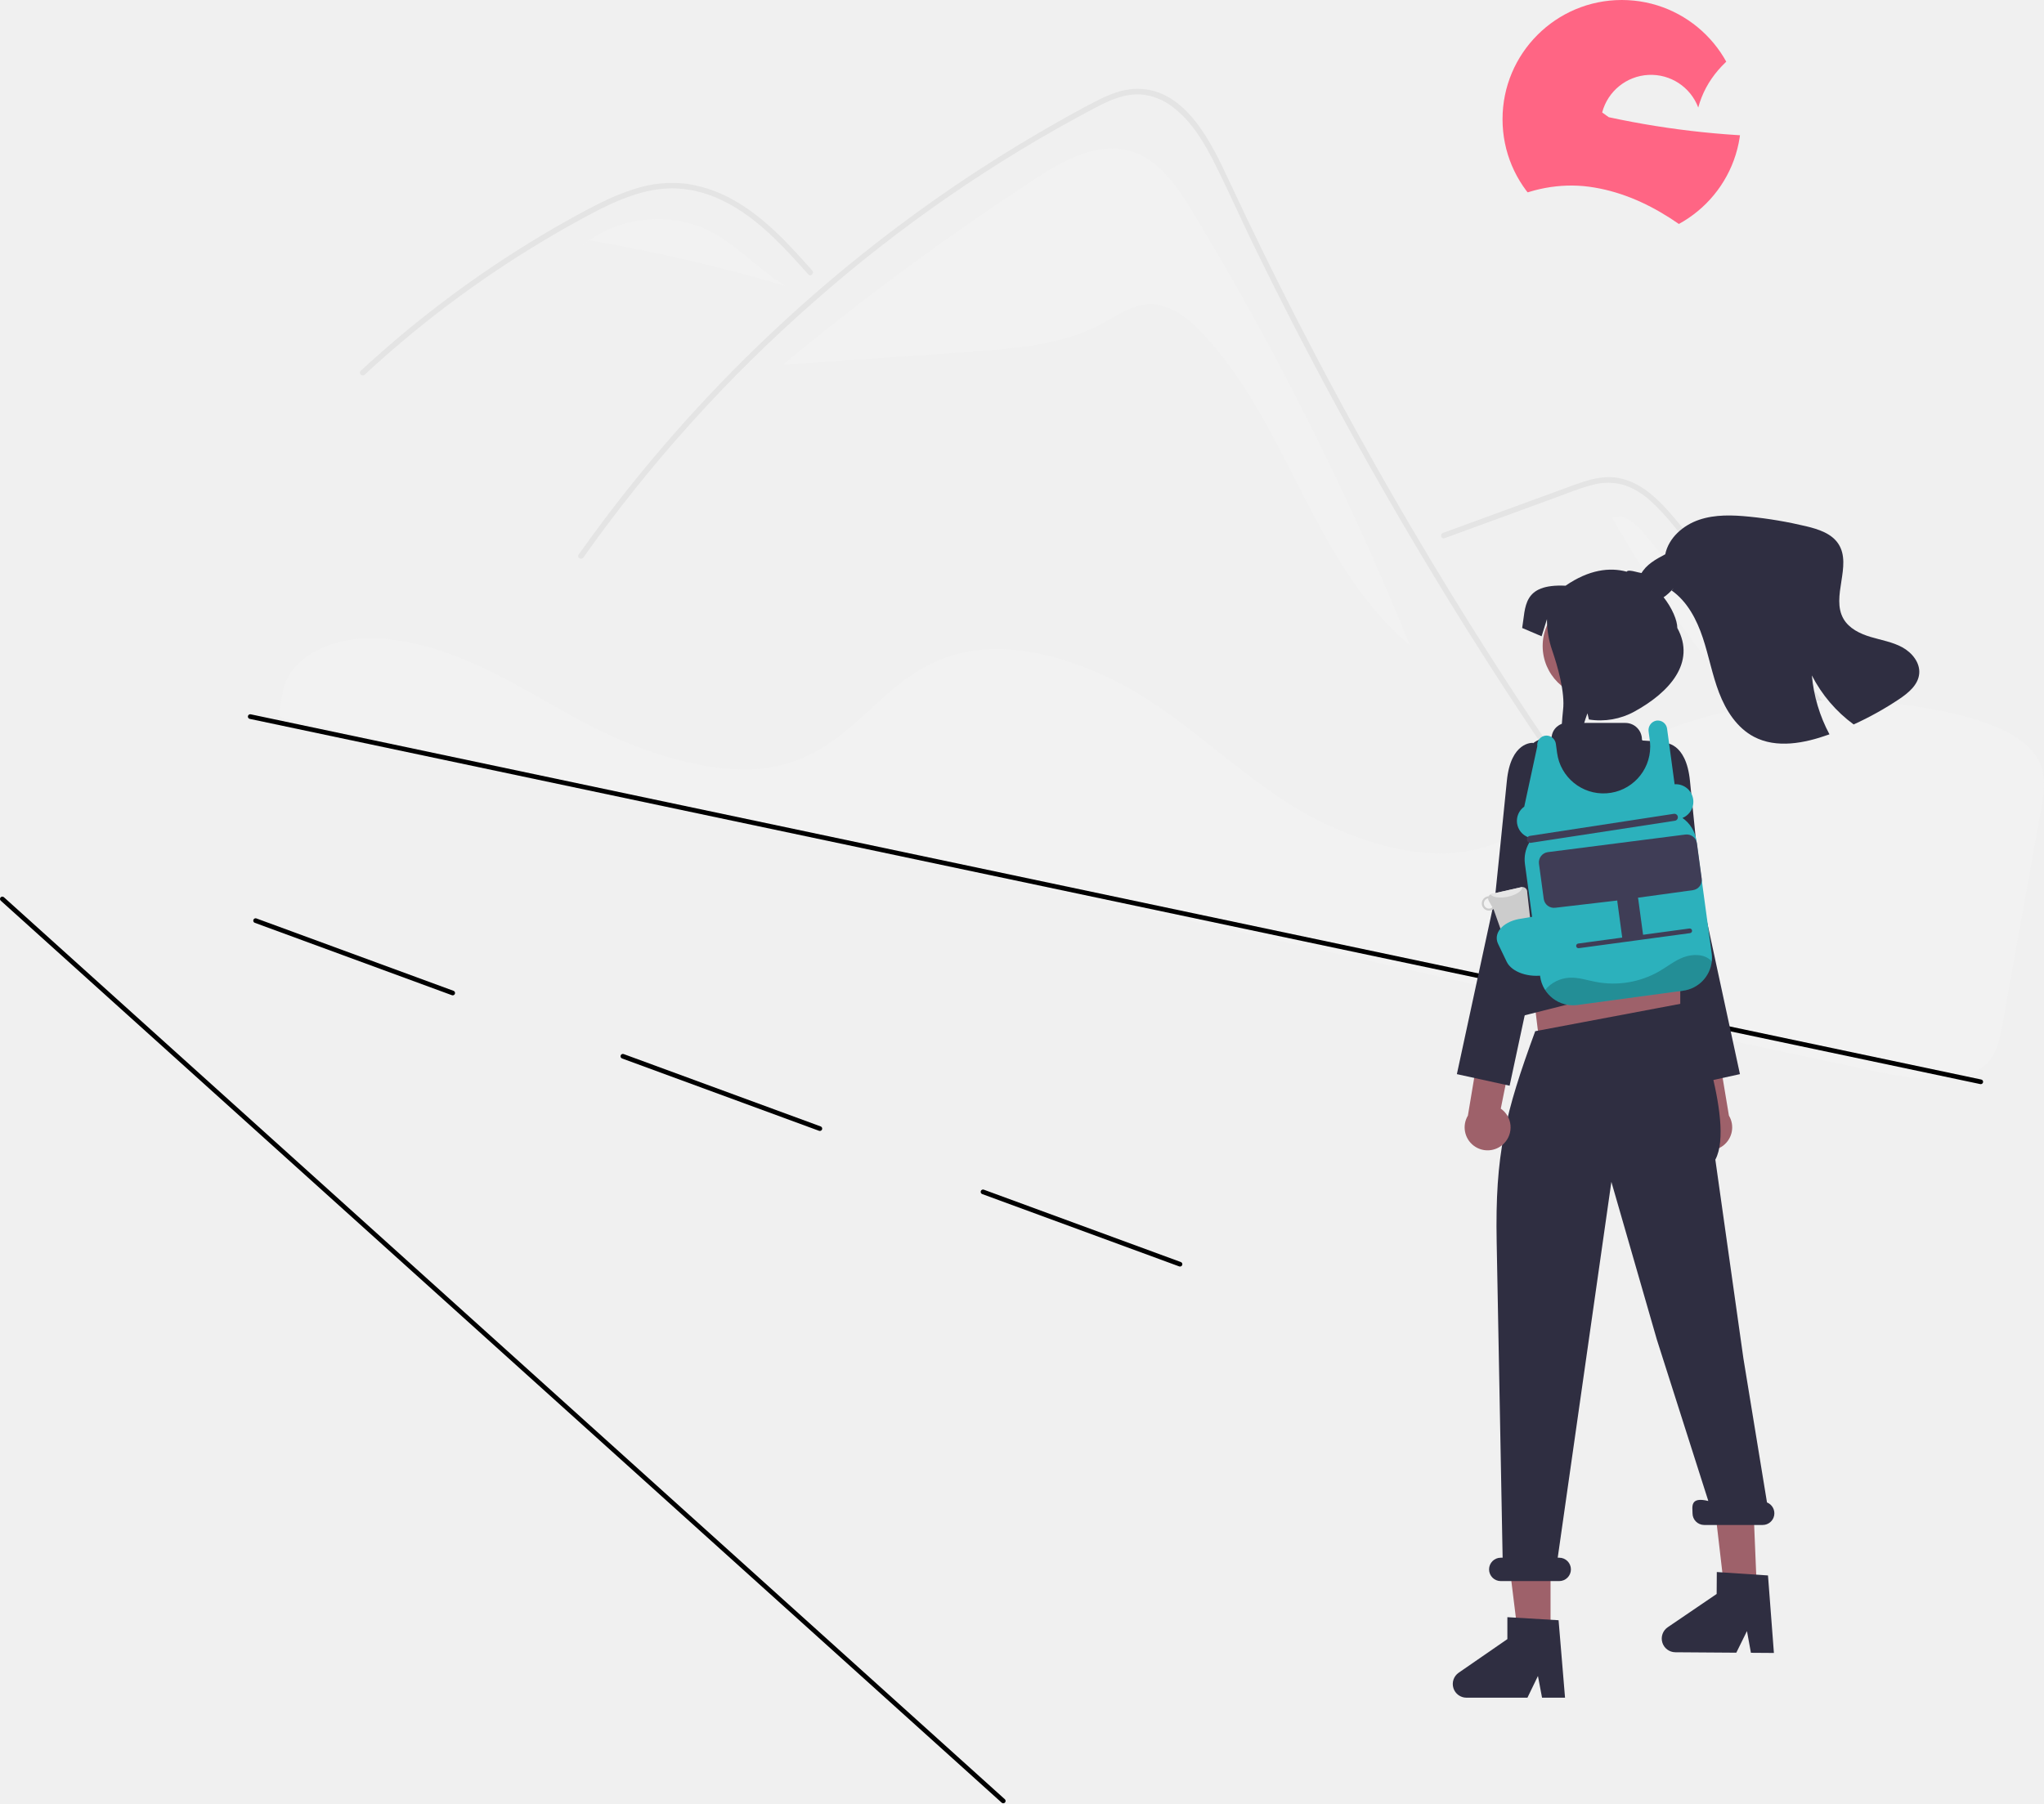
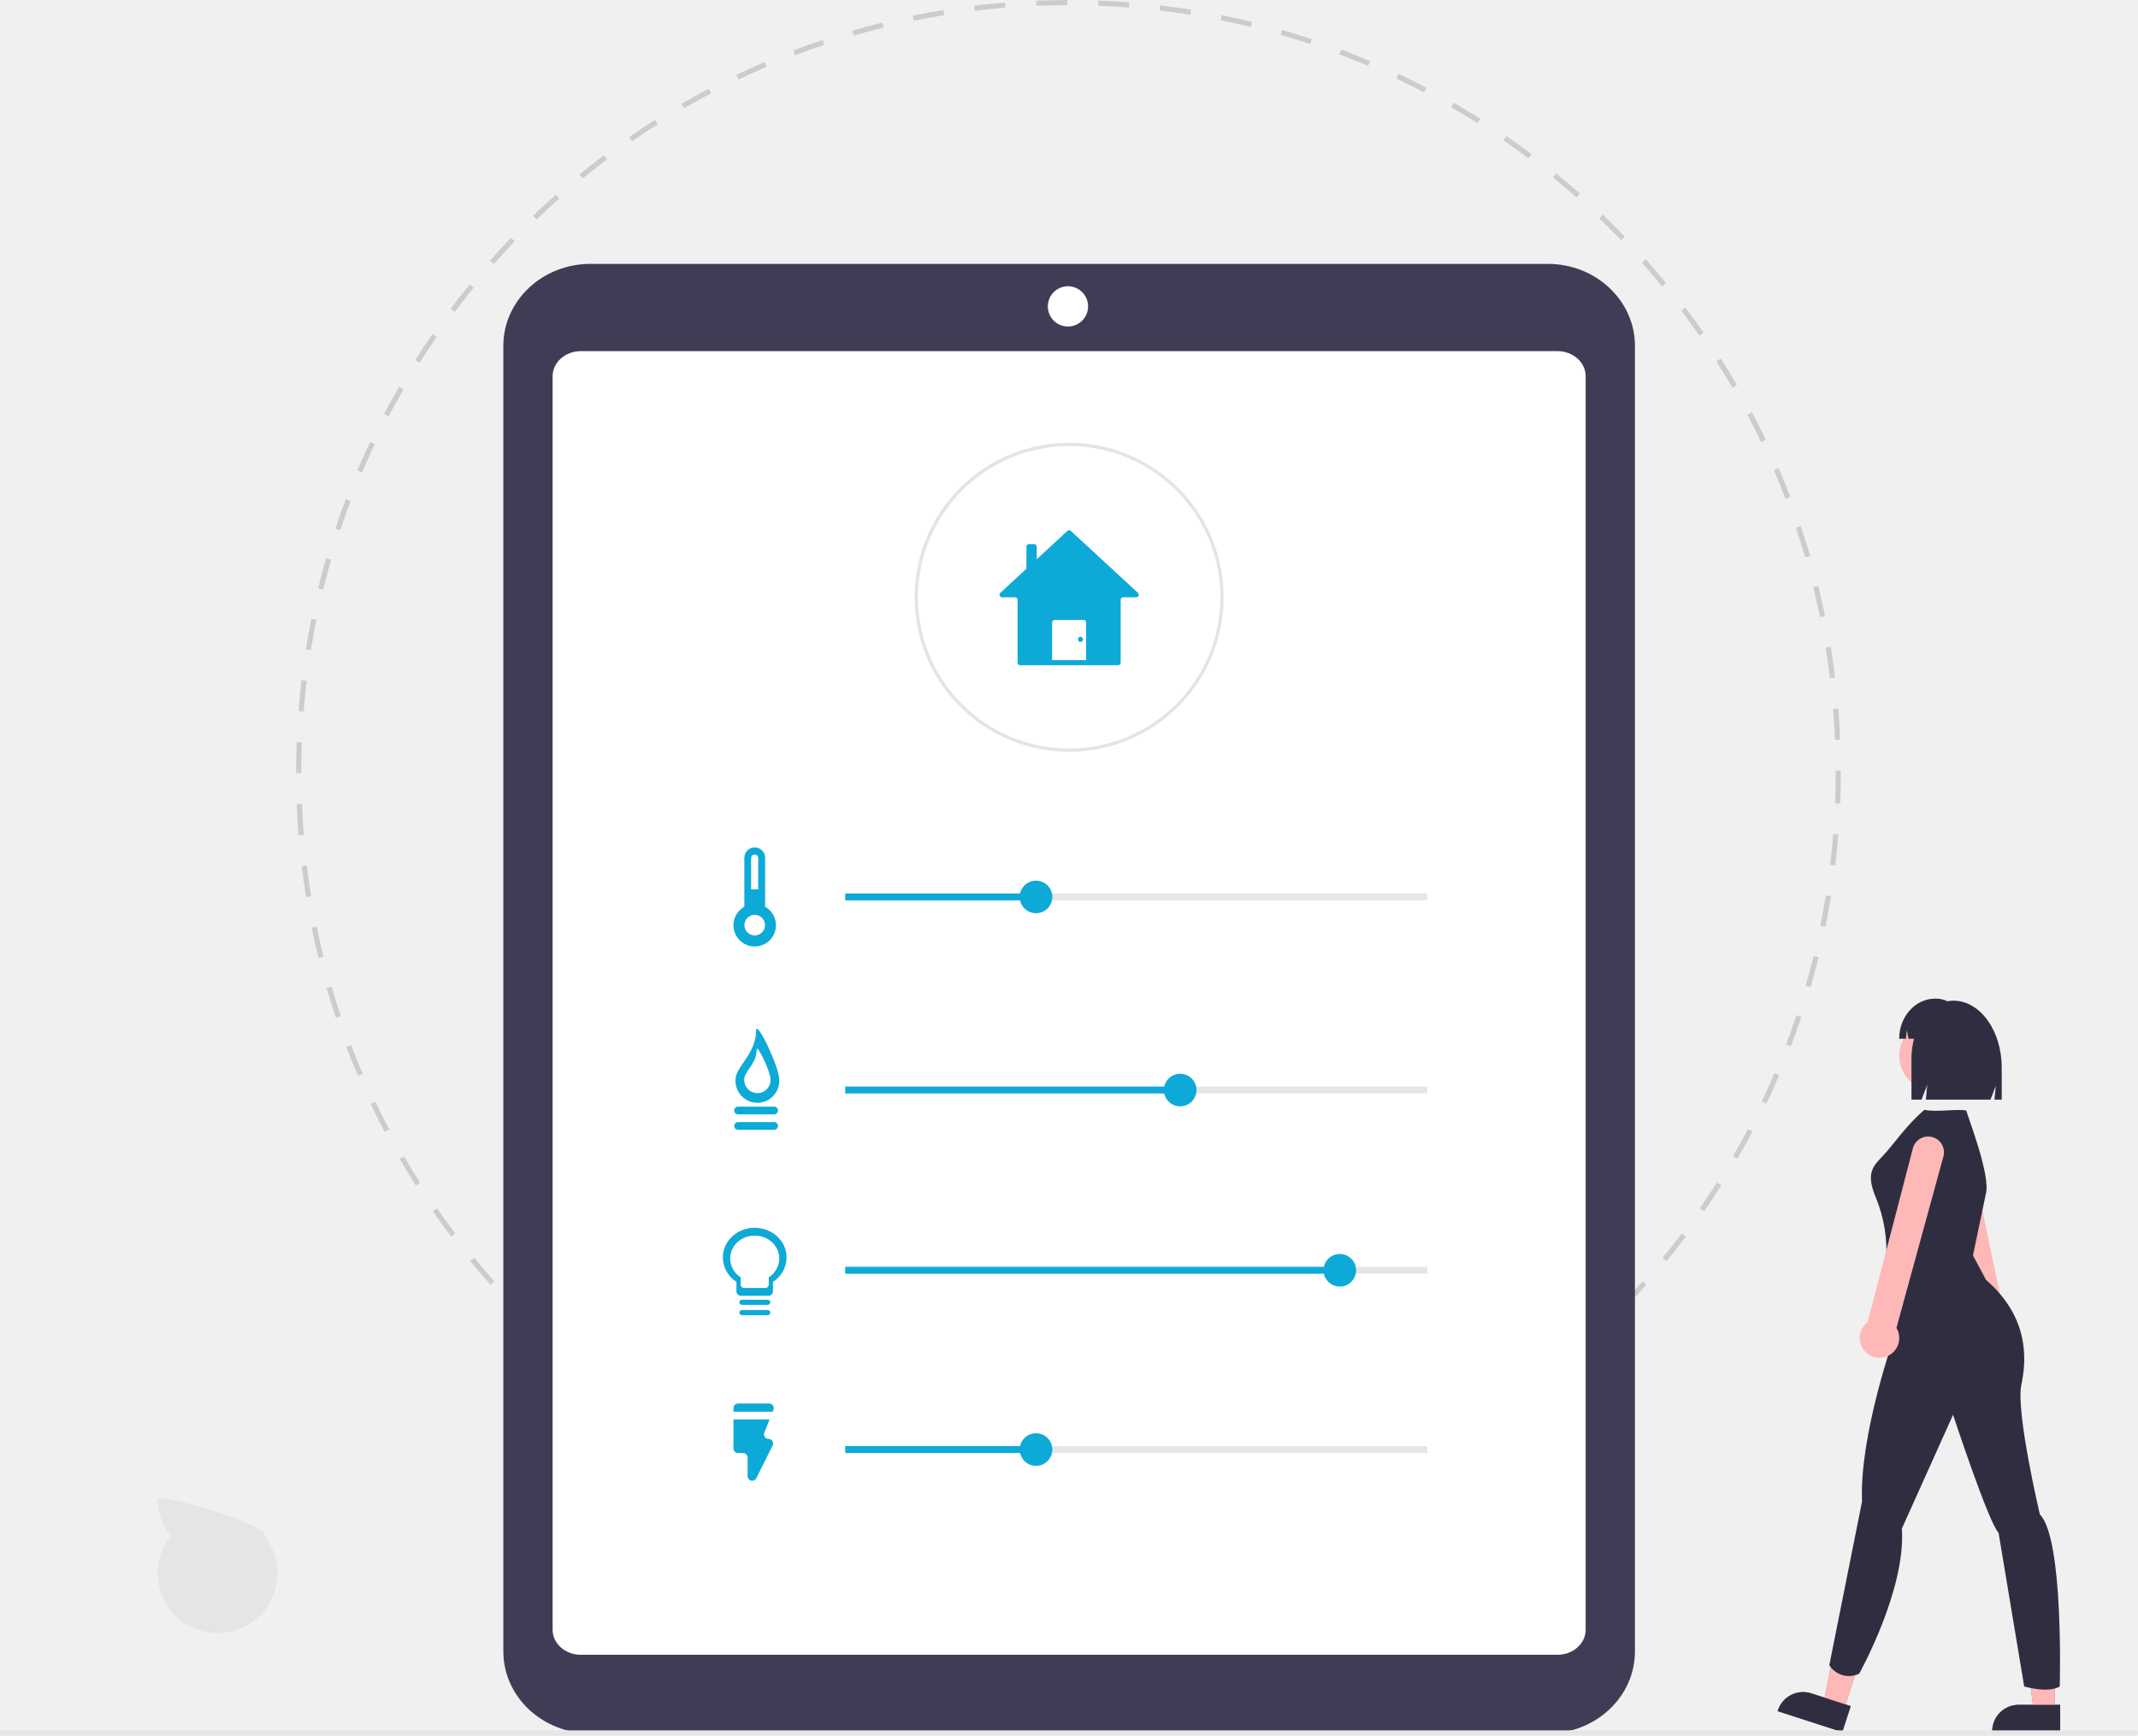
- <svg xmlns="http://www.w3.org/2000/svg" id="currentIllo" data-name="Layer 1" width="874.039" height="771.292" viewBox="0 0 874.039 771.292" class="injected-svg DownloadModal__ImageFile-sc-p17csy-5 iIfSkb grid_media">
-   <path d="M673.062,155.137c-6.611-10.934-14.444-22.608-26.712-26.178-14.207-4.135-28.802,4.079-41.181,12.184a1200.013,1200.013,0,0,0-106.794,78.684l.037.424q39.846-2.748,79.691-5.496c19.192-1.324,39.044-2.83,56.005-11.909,6.436-3.445,12.71-8.047,20.003-8.368,9.061-.398,16.962,5.93,23.17,12.541,36.727,39.109,47.355,98.916,88.558,133.276A1307.621,1307.621,0,0,0,673.062,155.137Z" transform="translate(-162.9803 -64.354)" fill="#f2f2f2" />
-   <path d="M898.816,486.852c-4.061-5.128-5.721-6.33-9.727-11.505Q840.159,412.063,797.108,344.504q-29.241-45.883-55.583-93.529-12.541-22.651-24.394-45.658-9.198-17.839-17.985-35.891c-1.675-3.437-3.303-6.891-4.923-10.352-3.817-8.139-7.563-16.318-11.585-24.346-4.583-9.151-10.162-18.744-18.578-24.891a25.346,25.346,0,0,0-13.204-5.081c-6.851-.443-13.173,2.386-19.115,5.476a615.324,615.324,0,0,0-120.996,83.438A629.917,629.917,0,0,0,412.444,302.789c-.869,1.241-2.924.055-2.047-1.193q5.18-7.325,10.565-14.492A633.399,633.399,0,0,1,582.67,136.269q15.73-10.194,32.051-19.431c5.484-3.106,10.992-6.171,16.594-9.048,5.492-2.821,11.324-5.358,17.598-5.452,21.351-.332,32.407,23.848,40,40.119q3.58,7.681,7.246,15.314,13.856,28.981,28.779,57.432,9.21,17.566,18.823,34.927,29.917,54.062,63.596,105.935c29.743,45.808,59.25,86.275,93.134,129.112C901.424,486.362,899.756,488.053,898.816,486.852Z" transform="translate(-162.9803 -64.354)" fill="#e4e4e4" />
-   <path d="M508.636,181.73c-1.24-1.383-2.473-2.766-3.722-4.149-9.846-10.889-20.411-21.652-33.931-27.894a49.228,49.228,0,0,0-20.624-4.781c-7.38.024-14.595,1.96-21.414,4.67-3.224,1.288-6.377,2.75-9.482,4.307-3.548,1.786-7.033,3.69-10.502,5.61q-9.767,5.405-19.281,11.284-18.93,11.699-36.674,25.184-9.198,6.993-18.017,14.445-8.202,6.922-16.073,14.216c-1.122,1.035-2.797-.64-1.675-1.675,1.383-1.288,2.782-2.568,4.18-3.832q5.927-5.358,12.043-10.51,11.153-9.411,22.884-18.096,18.242-13.513,37.74-25.192,9.743-5.832,19.755-11.174c2.015-1.075,4.054-2.126,6.116-3.121a97.502,97.502,0,0,1,14.54-5.919,51.724,51.724,0,0,1,21.96-2.157,57.173,57.173,0,0,1,20.261,7.009c13.275,7.42,23.572,18.894,33.591,30.091C511.323,181.184,509.655,182.867,508.636,181.73Z" transform="translate(-162.9803 -64.354)" fill="#e4e4e4" />
-   <path d="M780.643,294.569l31.811-11.635L828.249,277.157c5.144-1.881,10.276-4.023,15.593-5.37a24.6,24.6,0,0,1,14.114.18,32.529,32.529,0,0,1,11.008,6.824,89.337,89.337,0,0,1,9.029,9.642c3.439,4.133,6.827,8.308,10.23,12.47q21.068,25.765,41.86,51.755,20.792,25.989,41.306,52.198,20.564,26.274,40.845,52.767,2.484,3.246,4.965,6.494c.914,1.196,2.973.017,2.047-1.196q-20.431-26.76-41.147-53.3-20.767-26.604-41.82-52.982-21.053-26.378-42.391-52.527-5.316-6.515-10.649-13.015c-2.999-3.655-5.965-7.35-9.254-10.753-6.039-6.245-13.583-11.764-22.614-11.914-5.31-.088-10.448,1.597-15.381,3.381-5.318,1.924-10.624,3.884-15.935,5.826l-32.034,11.716-8.008,2.929c-1.421.52-.807,2.812.63,2.286Z" transform="translate(-162.9803 -64.354)" fill="#e4e4e4" />
-   <path d="M466.796,163.388c-16.166-8.308-36.868-6.681-51.723,3.699a737.726,737.726,0,0,1,83.932,19.589C487.555,179.967,478.599,169.455,466.796,163.388Z" transform="translate(-162.9803 -64.354)" fill="#f2f2f2" />
-   <path d="M414.914,167.059l-3.112,2.53c1.053-.885,2.147-1.715,3.271-2.501C415.02,167.078,414.967,167.068,414.914,167.059Z" transform="translate(-162.9803 -64.354)" fill="#f2f2f2" />
-   <path d="M867.766,294.685c-3.131-3.812-6.517-7.803-11.201-9.351l-4.373.172A496.015,496.015,0,0,0,984.306,436.543Q926.036,365.614,867.766,294.685Z" transform="translate(-162.9803 -64.354)" fill="#f2f2f2" />
-   <path d="M667.565,606.081a.992.992,0,0,1-.345-.062l-84.261-30.953a1.0 1,0,0,1,.689-1.877L667.91,604.142a1.0 1,0,0,1-.345,1.938Z" transform="translate(-162.9803 -64.354)" />
-   <path d="M513.565,548.081a.992.992,0,0,1-.345-.062l-84.261-30.953a1.0 1,0,0,1,.689-1.877L513.91,546.142a1.0 1,0,0,1-.345,1.938Z" transform="translate(-162.9803 -64.354)" />
-   <path d="M356.565,490.081a.992.992,0,0,1-.345-.062l-84.261-30.953a1.0 1,0,1,1,.689-1.877L356.91,488.142a1.0 1,0,0,1-.345,1.938Z" transform="translate(-162.9803 -64.354)" />
-   <path d="M340.778,339.738c-3.513-.785-7.07-1.405-10.583-1.837l-.511-.063c-23.321-2.777-43.01,6.958-45.796,22.645l-.495,2.838c-.309,1.795-.643,3.725-1.04,5.86-.192,1.054.867,2.132,2.407,2.476L845.649,497.037c39.607,8.564,79.087,17.024,117.337,25.144a177.652,177.652,0,0,0,21.711,3.511c10.927.926,18.927-.293,24.46-3.725l.001 0c6.877-4.253,8.607-11.157,10.019-19.078,2.846-15.997,5.877-32.793,8.897-49.538,2.661-14.758,5.316-29.477,7.832-43.574,1.478-8.369,2.281-15.869-2.879-22.891-5.596-7.598-17.581-13.494-35.623-17.527-.218-.049-.434-.097-.655-.145-56.592-12.407-117.619-2.55-151.854,24.53-3.942,3.118-7.734,6.553-11.401,9.875a158.915,158.915,0,0,1-17.302,14.232,66.95,66.95,0,0,1-10.666,5.986c-.257.125-.548.255-.851.372-.705.318-1.433.613-2.135.865a62.042,62.042,0,0,1-12.655,3.397l-.431.065c-.326.056-.678.107-1.027.147a68.206,68.206,0,0,1-7.479.589c-10.812.309-22.585-1.669-34.991-5.882a151.752,151.752,0,0,1-32.578-15.751c-10.814-6.914-20.639-14.717-30.141-22.263-4.173-3.316-8.49-6.743-12.828-10.046-.815-.622-1.618-1.23-2.434-1.842-5.313-3.969-10.177-7.354-14.871-10.348a146.281,146.281,0,0,0-37.143-17.035c-13.864-4.03-26.63-5.128-37.931-3.275a60.649,60.649,0,0,0-9.253,2.27c-13.923,4.597-23.917,13.74-33.581,22.583-12.021,10.999-24.453,22.373-44.611,25.204-23.263,3.273-53.836-7.081-74.693-17.866-6.557-3.391-13.045-7.056-19.318-10.601q-3.801-2.148-7.611-4.28c-4.993-2.785-9.099-4.982-12.918-6.915l-1.208-.614c-.673-.337-1.346-.675-2.034-1.007-4.55-2.238-8.825-4.154-13.075-5.86l-1.004-.409c-2.021-.785-3.918-1.486-5.788-2.137l-.747-.259A109.236,109.236,0,0,0,340.778,339.738Z" transform="translate(-162.9803 -64.354)" fill="#f2f2f2" />
-   <path d="M1009.981,528.062a1.009,1.009,0,0,1-.208-.021l-740-156.208a1,1,0,0,1,.413-1.957l740,156.208a1,1,0,0,1-.206,1.979Z" transform="translate(-162.9803 -64.354)" />
-   <circle cx="693.5" cy="51" r="51" fill="#ff6584" />
-   <path d="M948.516,76.224c-24.717-3.341-52.935,10.019-59.341,34.124a21.597,21.597,0,0,0-41.093,2.109l2.83,2.027a372.275,372.275,0,0,0,160.659-.726C994.377,95.688,973.233,79.565,948.516,76.224Z" transform="translate(-162.9803 -64.354)" fill="#f0f0f0" />
-   <path d="M842.516,144.224c-24.717-3.341-52.935,10.019-59.341,34.124a21.597,21.597,0,0,0-41.093,2.109l2.83,2.027a372.275,372.275,0,0,0,160.659-.726C888.377,163.688,867.233,147.565,842.516,144.224Z" transform="translate(-162.9803 -64.354)" fill="#f0f0f0" />
-   <path d="M886.872,553.437a9.76,9.76,0,0,1,1.357-14.904L872.689,461.346l17.161,5.51,12.439,74.659A9.813,9.813,0,0,1,886.872,553.437Z" transform="translate(-162.9803 -64.354)" fill="#9e616a" />
-   <path d="M863.926,390.13l10.648-8.037s9.393-.665,11.056,16.274,5.079,49.95,5.079,49.95l16.293,75.463-22.554,4.95-17.451-81.438-10.469-24.184Z" transform="translate(-162.9803 -64.354)" fill="#2f2e41" />
-   <polygon points="718.5 449 658.5 448 653.5 407 718.5 407 718.5 449" fill="#9e616a" />
-   <polygon points="663.032 699.832 649.181 699.831 642.591 646.404 663.034 646.405 663.032 699.832" fill="#9e616a" />
-   <polygon points="751.276 680.645 737.425 680.548 731.21 627.076 749.225 631.209 751.276 680.645" fill="#9e616a" />
-   <polygon points="707.954 371.691 711.092 379.851 710.465 388.011 649.04 409.286 652.088 373.574 658.993 365.414 707.954 371.691" fill="#ffb6b6" />
-   <circle cx="681.602" cy="276.32" r="21.938" fill="#9e616a" />
-   <path d="M832.208,790.486h-9.829l-1.754-9.279-4.493,9.279H790.064a5.86,5.86,0,0,1-3.33-10.682l20.817-14.377v-9.381l21.896,1.307Z" transform="translate(-162.9803 -64.354)" fill="#2f2e41" />
-   <path d="M921.523,771.351l-9.828-.069-1.689-9.292-4.558,9.248-26.067-.182a5.86,5.86,0,0,1-3.255-10.705l20.917-14.231.066-9.381,21.886,1.46Z" transform="translate(-162.9803 -64.354)" fill="#2f2e41" />
-   <path d="M918.566,706.973l-10.086-61.619-12-85c8.788-16.32-11-67-11-67l-2.793.134L819.467,505.415l.014-.061c-12.931,35.268-17.215,52.691-16.506,90.248l2.547,135.01h-.799a5,5,0,0,0,0,10h25a5,5,0,0,0,0-10h-.645l22.947-160.757L871.48,637.354l22,69c-8-2-6.758,2.634-6.758,5.258a5,5,0,0,0,5,5h25a4.995,4.995,0,0,0,1.844-9.639Z" transform="translate(-162.9803 -64.354)" fill="#2f2e41" />
-   <path d="M890.403,495.979l-2-20a3.987,3.987,0,0,0-3.605-2.995c-.833-9.527-4.339-50.629-4.549-52.421l-.008-.076-1.594-34.058a5.037,5.037,0,0,0-4.703-4.79l-8.421-.55a.446.446,0,0,1-.431-.445,7.081,7.081,0,0,0-7.081-7.081H833.08a6.63,6.63,0,0,0-6.576,5.804.44.44,0,0,1-.448.396l-.003-0a11.845,11.845,0,0,0-11.915,9.824c-3.408,19.831-10.239,64.84-6.862,89.862,1.176,8.711-1.359,1.812-1.803,9.1a5.365,5.365,0,0,0,1.336,3.89c-2.058.598-2.856,2.821-2.328,4.916l-.438-.108a4,4,0,0,0,4.856,2.901L885.502,480.836C887.644,480.296,890.943,498.121,890.403,495.979Z" transform="translate(-162.9803 -64.354)" fill="#2f2e41" />
-   <path d="M806.089,553.437a9.76,9.76,0,0,0-1.357-14.904l15.54-77.187-17.161,5.51-12.439,74.659A9.813,9.813,0,0,0,806.089,553.437Z" transform="translate(-162.9803 -64.354)" fill="#9e616a" />
-   <path d="M829.034,390.13l-10.648-8.037s-9.393-.665-11.056,16.274-5.079,49.95-5.079,49.95l-16.293,75.463,22.554,4.95,17.451-81.438,10.469-24.184Z" transform="translate(-162.9803 -64.354)" fill="#2f2e41" />
-   <path d="M868.076,321.166c4.087,1.217,7.9-2.202,10.745-5.441l-1.011,1.2c6.692,4.713,10.693,12.39,13.289,20.161,2.596,7.763,4.044,15.894,6.975,23.546,2.93,7.643,7.66,15.037,14.9,18.85,9.699,5.107,21.583,2.785,31.9-.9.137-.051.266-.094.403-.146a65.737,65.737,0,0,1-7.523-25.191,59.771,59.771,0,0,0,17.873,20.967,137.213,137.213,0,0,0,19.381-10.779c3.984-2.665,8.183-6.109,8.645-10.882.471-4.738-3.067-9.065-7.24-11.344-4.173-2.279-8.971-3.05-13.529-4.421-4.55-1.362-9.194-3.599-11.584-7.711-5.509-9.459,3.761-22.8-2.151-32.02-2.913-4.533-8.568-6.349-13.812-7.609a182.606,182.606,0,0,0-24.317-4.104c-7.189-.72-14.617-.985-21.455,1.328-6.838,2.313-13.041,7.686-14.506,14.763-3.993,2.099-8.217,4.421-10.359,8.405C862.558,313.815,863.749,319.881,868.076,321.166Z" transform="translate(-162.9803 -64.354)" fill="#2f2e41" />
-   <path d="M874.177,319.572c3.914,4.903,6.044,10.205,6.044,13.38,8.13,14.859-3.496,27.623-18.356,35.753a30.443,30.443,0,0,1-19.45,3.391l-.622-2.654-.842,2.39s-9.675,31.954-12.866,33.828c1.211-5.687,2.598-32.017,3.272-37.567.933-7.554-2.32-18.799-4.667-25.638a40.366,40.366,0,0,1-2.21-13.1v-.195l-2.285,7.34-8.319-3.549c1.548-8.878,0-18.956,18.556-18.082,10.036-6.902,18.873-7.953,26.133-5.996.937-1.448,6.339,1.264,7.9.502" transform="translate(-162.9803 -64.354)" fill="#2f2e41" />
-   <path d="M894.95,475.58a14.211,14.211,0,0,1-12.22,12.5l-45.17,6.12a14.224,14.224,0,0,1-15.99-12.18l-6.51-48.14a14.175,14.175,0,0,1,1.8-9.04l-.31-2.34a7.49,7.49,0,0,1-1.78-13.14l5.58-25.85a4.007,4.007,0,0,1,3.82-4.54,4.113,4.113,0,0,1,4.13,3.63l.51,3.8a20.001,20.001,0,0,0,39.82-2.66,20.672,20.672,0,0,0-.18-2.71l-.5-3.74a4.15,4.15,0,0,1,3.18-4.69,3.999,3.999,0,0,1,4.71,3.4l3.23,23.8a7.492,7.492,0,0,1,3.35,14.41,14.165,14.165,0,0,1,5.97,9.74l6.52,48.15A14,14,0,0,1,894.95,475.58Z" transform="translate(-162.9803 -64.354)" fill="#2cb1bc" />
-   <path d="M815.906,423.559a1.502,1.502,0,0,1,1.285-1.688l61.566-9.437a1.5,1.5,0,1,1,.402,2.973l-61.566,9.437A1.502,1.502,0,0,1,815.906,423.559Z" transform="translate(-162.9803 -64.354)" fill="#3f3d56" />
-   <path d="M823.101,448.829l-2.035-15.036a4.413,4.413,0,0,1,3.782-4.965l58.801-7.522a4.413,4.413,0,0,1,4.965,3.782l2.035,15.036a4.413,4.413,0,0,1-3.782,4.965L863.381,448.32a4.413,4.413,0,0,1,.117.489l2.079,15.36,19.819-2.682a1,1,0,1,1,.268,1.982l-19.819,2.682-8.919,1.207L838.098,469.906a1,1,0,0,1-.268-1.982l18.828-2.548-2.079-15.36a4.414,4.414,0,0,1-.017-.502l-26.496,3.097A4.413,4.413,0,0,1,823.101,448.829Z" transform="translate(-162.9803 -64.354)" fill="#3f3d56" />
-   <path d="M591.98,835.646a.998.998,0,0,1-.669-.257l-428-385.792a1,1,0,0,1,1.339-1.486l428,385.792a1,1,0,0,1-.67,1.743Z" transform="translate(-162.9803 -64.354)" />
-   <path d="M816.03,445.94a2.026,2.026,0,0,0-2.15-2.17,1.864,1.864,0,0,0-.32.04l-12.66,2.86a2.085,2.085,0,0,0-1.34,1.03,2.606,2.606,0,0,0-.55.08,3.076,3.076,0,1,0,1.36,6,3.118,3.118,0,0,0,1.24-.6l4.29,12.08a2.015,2.015,0,0,0,2.21.97l8.23-1.86a2.043,2.043,0,0,0,1.57-1.82Zm-15.85,6.98a2.2,2.2,0,0,1-.98-4.29c.04-.01.08,0,.12-.01a2.071,2.071,0,0,0,.27,1.04L801.16,452.4A2.071,2.071,0,0,1,800.18,452.92Z" transform="translate(-162.9803 -64.354)" fill="#ccc" />
-   <path d="M813.88,443.77c.12,1.6-2.62,3.44-6.29,4.17-3.37.69-6.39.21-7.24-1.05a1.919,1.919,0,0,1,.55-.22l12.66-2.86A1.864,1.864,0,0,1,813.88,443.77Z" transform="translate(-162.9803 -64.354)" fill="#e6e6e6" />
-   <path d="M807.264,475.724l-3.675-7.646c-2.153-4.479,1.789-9.245,8.787-10.624L821,456l3.607,25.202-.747.147C816.862,482.727,809.417,480.203,807.264,475.724Z" transform="translate(-162.9803 -64.354)" fill="#2cb1bc" />
-   <g opacity="0.2">
-     <path d="M894.95,475.58a14.211,14.211,0,0,1-12.22,12.5l-45.17,6.12a14.208,14.208,0,0,1-13.87-6.42,14.512,14.512,0,0,1,10.36-5.24c3.88-.2,7.64,1.09,11.44,1.81a39.589,39.589,0,0,0,26.83-4.45c3.53-2.05,6.71-4.67,10.59-6.13,3.88-1.45,8.89-1.4,11.7,1.43A4.033,4.033,0,0,1,894.95,475.58Z" transform="translate(-162.9803 -64.354)" />
-   </g>
+ <svg xmlns="http://www.w3.org/2000/svg" data-name="Layer 1" width="830.419" height="674.114" viewBox="0 0 830.419 674.114">
+   <path id="af2b64c4-1d88-45b0-a92f-54de07391bf6-803" data-name="Path 945" d="M599.96,712.943v-2c3.977,0,8.013-.083,12-.242l.08,2C608.025,712.86,603.962,712.942,599.96,712.943Zm-12.075-.231c-4-.156-8.055-.4-12.057-.711l.157-1.994c3.976.314,8.006.552,11.978.707Zm36.21-.737-.159-1.994c3.969-.317,7.985-.721,11.938-1.2l.24,1.986c-3.979.481-8.022.886-12.019,1.206Zm-60.287-1.166c-3.988-.478-8.012-1.041-11.962-1.675l.317-1.975c3.923.63,7.921,1.189,11.882,1.663Zm84.265-1.729-.319-1.975c3.922-.634,7.894-1.359,11.8-2.154l.4,1.959c-3.935.8-7.934,1.531-11.882,2.17Zm-108.112-2.1c-3.936-.8-7.9-1.685-11.789-2.636l.476-1.943c3.861.946,7.8,1.827,11.709,2.618Zm131.781-2.717-.479-1.941c3.873-.953,7.772-2,11.59-3.1l.557,1.922c-3.845,1.113-7.771,2.164-11.668,3.123Zm-155.242-3.03c-3.856-1.113-7.738-2.318-11.536-3.582l.632-1.9c3.773,1.256,7.628,2.453,11.459,3.559Zm178.441-3.689-.634-1.9c3.775-1.262,7.577-2.618,11.3-4.033l.711,1.869c-3.749,1.425-7.577,2.791-11.378,4.061Zm-201.39-3.952c-3.752-1.422-7.531-2.941-11.233-4.519l.784-1.84c3.677,1.566,7.432,3.076,11.159,4.487Zm223.94-4.612-.785-1.84c3.656-1.562,7.327-3.217,10.91-4.921l.859,1.807c-3.607,1.715-7.3,3.382-10.984,4.954Zm-246.21-4.879c-3.633-1.725-7.275-3.545-10.825-5.411l.931-1.77c3.526,1.853,7.143,3.661,10.751,5.374Zm267.977-5.475-.932-1.77c3.522-1.854,7.051-3.8,10.486-5.789l1,1.73c-3.459,2-7.011,3.962-10.557,5.828Zm-289.397-5.779c-3.485-2.015-6.966-4.122-10.347-6.264l1.07-1.689c3.357,2.127,6.815,4.221,10.277,6.223Zm310.269-6.3-1.07-1.689c3.353-2.124,6.715-4.35,9.993-6.616l1.137,1.645c-3.3,2.282-6.685,4.523-10.06,6.661Zm-330.7-6.638c-3.307-2.285-6.606-4.664-9.805-7.071l1.2-1.6c3.178,2.391,6.455,4.754,9.74,7.024Zm350.551-7.082-1.2-1.6c3.171-2.385,6.346-4.874,9.437-7.4l1.266,1.549c-3.111,2.542-6.308,5.048-9.5,7.448Zm-369.864-7.446c-3.105-2.537-6.2-5.172-9.2-7.832l1.326-1.5c2.982,2.642,6.058,5.26,9.142,7.779Zm388.558-7.827-1.326-1.5c2.979-2.641,5.946-5.378,8.817-8.135l1.385,1.443c-2.89,2.774-5.876,5.529-8.876,8.188Zm-406.641-8.2c-2.885-2.771-5.759-5.645-8.543-8.539l1.441-1.387c2.766,2.876,5.621,5.73,8.487,8.482Zm424.061-8.531-1.441-1.387c2.757-2.867,5.5-5.833,8.143-8.816l1.5,1.328c-2.664,3-5.422,5.988-8.2,8.875Zm-440.8-8.879c-2.667-3.006-5.3-6.1-7.831-9.192l1.549-1.266c2.512,3.073,5.129,6.146,7.778,9.13Zm456.832-9.194-1.549-1.266c2.527-3.09,5.021-6.268,7.414-9.444l1.6,1.2c-2.408,3.2-4.92,6.4-7.463,9.507Zm-472.116-9.492c-2.41-3.2-4.788-6.491-7.066-9.783l1.645-1.139c2.263,3.271,4.625,6.54,7.019,9.719Zm486.656-9.817-1.645-1.137c2.271-3.285,4.5-6.654,6.634-10.014l1.689,1.07c-2.145,3.386-4.392,6.777-6.679,10.084ZM346.28,573.421c-2.143-3.379-4.248-6.849-6.255-10.313l1.73-1c1.994,3.441,4.085,6.888,6.213,10.244Zm513.338-10.4-1.73-1c2-3.46,3.956-7,5.809-10.521l1.77.932c-1.864,3.544-3.832,7.107-5.848,10.591Zm-525.426-10.47c-1.863-3.538-3.681-7.164-5.4-10.777l1.806-.859c1.709,3.589,3.515,7.19,5.365,10.705Zm536.688-10.942-1.807-.859c1.712-3.6,3.375-7.289,4.941-10.961l1.84.785C874.28,534.266,872.602,537.983,870.88,541.609Zm-547.054-10.815c-1.575-3.684-3.093-7.441-4.511-11.17l1.869-.711c1.409,3.7,2.917,7.436,4.481,11.094Zm556.554-11.453-1.87-.709c1.418-3.741,2.777-7.555,4.038-11.333l1.9.633C883.176,511.737,881.807,515.575,880.38,519.341Zm-565.13-11.093c-1.273-3.8-2.485-7.682-3.6-11.53l1.921-.557c1.109,3.822,2.313,7.676,3.578,11.452Zm572.783-11.852-1.922-.555c1.1-3.816,2.146-7.716,3.1-11.592l1.941.477C890.192,488.629,889.143,492.555,888.033,496.396Zm-579.517-11.345c-.961-3.895-1.854-7.858-2.656-11.783l1.96-.4c.8,3.9,1.683,7.837,2.637,11.705Zm585.277-12.11-1.961-.4c.791-3.9,1.514-7.867,2.148-11.8l1.975.318c-.639,3.963-1.366,7.961-2.162,11.884Zm-590.113-11.555c-.641-3.948-1.211-7.972-1.695-11.959l1.985-.24c.48,3.961,1.047,7.957,1.684,11.879Zm593.953-12.293-1.986-.238c.476-3.959.877-7.976,1.191-11.938l1.994.158c-.317,3.989-.721,8.033-1.2,12.018Zm-596.853-11.682c-.323-3.995-.569-8.051-.731-12.058l2-.081c.162,3.979.406,8.009.727,11.978Zm598.778-12.391-2-.079c.156-3.985.236-8.021.236-12v-.663h2v.658c-.001,4.009-.081,8.071-.239,12.084Zm-597.766-11.744h-2v-.336c0-3.9.076-7.853.226-11.739l2,.077c-.148,3.861-.224,7.786-.224,11.666Zm595.736-12.988c-.165-3.971-.413-8-.739-11.977l1.994-.163c.327,4,.577,8.059.743,12.057Zm-594.811-10.988-1.994-.156c.314-4,.714-8.049,1.187-12.021l1.986.236C303.426,381.305,303.03,385.322,302.717,389.3Zm592.855-12.925c-.482-3.944-1.053-7.94-1.7-11.877l1.975-.323c.647,3.963,1.223,7.986,1.707,11.958Zm-590.02-10.9-1.975-.316c.634-3.96,1.357-7.959,2.15-11.886l1.96.4c-.788,3.9-1.506,7.873-2.136,11.807Zm586.147-12.779c-.8-3.908-1.694-7.845-2.65-11.7l1.941-.481c.963,3.883,1.86,7.847,2.668,11.781Zm-581.4-10.739-1.943-.475c.951-3.893,2-7.82,3.105-11.675l1.922.553c-1.103,3.832-2.139,7.733-3.084,11.599Zm575.628-12.548c-1.113-3.82-2.32-7.672-3.59-11.449l1.9-.637c1.277,3.8,2.493,7.68,3.613,11.526Zm-568.992-10.506-1.9-.631c1.266-3.808,2.629-7.648,4.052-11.414l1.871.707C319.546,311.305,318.192,315.12,316.935,318.903Zm561.345-12.237c-1.421-3.72-2.933-7.451-4.493-11.09l1.838-.788c1.571,3.663,3.094,7.419,4.524,11.164Zm-552.838-10.263-1.841-.783c1.572-3.695,3.242-7.41,4.963-11.04l1.807.856C328.662,289.043,327.003,292.733,325.442,296.403Zm543.409-11.728c-1.712-3.585-3.521-7.185-5.376-10.7l1.768-.934c1.869,3.538,3.69,7.162,5.413,10.771Zm-533.111-9.995-1.771-.929c1.864-3.553,3.828-7.119,5.836-10.6l1.732,1c-1.994,3.459-3.945,7.001-5.796,10.53Zm521.928-11.181c-2-3.443-4.094-6.887-6.225-10.238l1.688-1.073c2.146,3.374,4.253,6.841,6.267,10.307Zm-509.915-9.626-1.69-1.069c2.146-3.392,4.389-6.786,6.668-10.087l1.646,1.136c-2.263,3.28-4.491,6.651-6.623,10.021Zm497.057-10.594c-2.269-3.269-4.634-6.537-7.029-9.71l1.6-1.205c2.412,3.2,4.793,6.484,7.076,9.776Zm-483.414-9.17-1.6-1.2c2.41-3.208,4.917-6.409,7.452-9.516l1.55,1.265c-2.518,3.085-5.009,6.266-7.4,9.452Zm468.969-9.964c-2.522-3.078-5.144-6.146-7.788-9.121l1.494-1.329c2.663,2.995,5.3,6.084,7.841,9.183Zm-453.785-8.635-1.5-1.325c2.655-3,5.41-5.989,8.187-8.885l1.443,1.385c-2.759,2.876-5.5,5.846-8.133,8.825Zm437.855-9.292c-2.768-2.872-5.626-5.722-8.5-8.473l1.384-1.444c2.89,2.77,5.768,5.639,8.553,8.53Zm-421.244-8.025-1.387-1.441c2.886-2.777,5.87-5.535,8.868-8.2l1.328,1.5c-2.983,2.643-5.947,5.383-8.814,8.142Zm403.917-8.577c-2.988-2.642-6.067-5.256-9.15-7.77l1.264-1.55c3.1,2.53,6.2,5.162,9.211,7.822Zm-385.987-7.35-1.268-1.547c3.1-2.542,6.3-5.051,9.491-7.459l1.2,1.6C417.375,177.249,414.203,179.742,411.121,182.266Zm367.374-7.817c-3.19-2.395-6.471-4.754-9.747-7.014l1.135-1.646c3.3,2.275,6.6,4.65,9.813,7.061Zm-348.231-6.618-1.14-1.644c3.3-2.285,6.679-4.529,10.053-6.672l1.072,1.688c-3.351,2.128-6.711,4.357-9.986,6.627Zm328.46-7.015c-3.372-2.13-6.832-4.219-10.285-6.21l1-1.732c3.475,2,6.958,4.107,10.354,6.251Zm-308.233-5.83-1-1.73c3.458-2.005,7.008-3.97,10.55-5.839l.934,1.769C457.452,151.042,453.926,152.993,450.491,154.986Zm287.419-6.171c-3.532-1.851-7.151-3.655-10.758-5.362l.855-1.808c3.631,1.719,7.275,3.535,10.83,5.4Zm-266.238-5-.861-1.806c3.606-1.719,7.3-3.39,10.979-4.966l.787,1.838c-3.654,1.565-7.324,3.225-10.906,4.934Zm244.508-5.286c-3.676-1.561-7.432-3.066-11.164-4.476l.707-1.871c3.757,1.418,7.539,2.935,11.238,4.506Zm-222.509-4.135-.712-1.869c3.742-1.427,7.568-2.8,11.372-4.073l.636,1.9C501.188,131.615,497.388,132.977,493.671,134.394Zm200.009-4.36c-3.779-1.253-7.636-2.446-11.463-3.545l.553-1.922c3.853,1.106,7.734,2.307,11.539,3.569Zm-177.262-3.268-.559-1.92c3.846-1.119,7.771-2.175,11.665-3.138l.48,1.941C524.137,124.604,520.238,125.653,516.418,126.766Zm154.2-3.352c-3.861-.942-7.8-1.818-11.712-2.605l.395-1.961c3.937.792,7.9,1.675,11.792,2.623Zm-130.91-2.408-.4-1.959c3.921-.8,7.918-1.537,11.88-2.183l.322,1.974c-3.938.639-7.908,1.369-11.803,2.166Zm107.39-2.326c-3.933-.627-7.932-1.183-11.885-1.65l.235-1.986c3.979.471,8,1.03,11.964,1.662Zm-83.711-1.533-.242-1.985c3.979-.484,8.021-.9,12.017-1.219l.162,1.993c-3.97.32-7.986.73-11.937,1.209Zm59.886-1.29c-3.965-.309-8-.542-11.979-.693l.076-2c4.01.152,8.066.387,12.058.7Zm-35.972-.655-.082-2c4-.165,8.062-.252,12.076-.259v2c-3.985.007-8.022.094-11.995.257Z" transform="translate(-184.7907 -112.943)" fill="#ccc" />
+   <path d="M786.06,786.229H414.05c-18.594-.021-33.737-14.271-33.757-31.769V247.213c.021-17.499,15.164-31.75,33.756-31.769H786.059c18.594.02,33.737,14.271,33.757,31.769V754.46C819.795,771.959,804.652,786.21,786.06,786.229Z" transform="translate(-184.7907 -112.943)" fill="#3f3d56" />
+   <path d="M789.756,755.696H410.355c-6.014-.006-10.912-4.354-10.919-9.692V259.029c.007-5.339,4.905-9.687,10.918-9.693H789.755c6.013.006,10.911,4.354,10.919,9.692V746.003C800.666,751.342,795.768,755.69,789.756,755.696Z" transform="translate(-184.7907 -112.943)" fill="#fff" />
+   <path id="a2e92954-9457-422e-9ad9-6983f1497d30-804" data-name="Path 45" d="M600.051,404.936a59.973,59.973,0,0,1-60-59.946v-.054c0-.126,0-.258.007-.384a60,60,0,1,1,60,60.383h-.007Zm0-118.738a58.861,58.861,0,0,0-58.726,58.393c-.007.134-.007.244-.007.344a58.741,58.741,0,1,0,58.745-58.737h-.012Z" transform="translate(-184.7907 -112.943)" fill="#e4e4e4" />
+   <path d="M481.964,465.132v-19a4.035,4.035,0,1,0-8.07,0v19a8.25,8.25,0,1,0,8.07,0Z" transform="translate(-184.7907 -112.943)" fill="#0daad8" />
+   <path d="M476.534,446.132a1.38,1.38,0,0,1,2.75,0v12.26h-2.75Z" transform="translate(-184.7907 -112.943)" fill="#fff" />
+   <rect id="b3fb4dd5-f808-4e17-8bda-c83ab4154b38" data-name="Rectangle 212" x="328.29" y="347.054" width="226.077" height="2.67" fill="#e6e6e6" opacity="0.999" style="isolation:isolate" />
+   <circle id="a8297b77-abf6-4c40-82ff-587ecc4408bb" data-name="Ellipse 309" cx="402.4" cy="348.394" r="6.33" fill="#0daad8" />
+   <rect id="bab01c70-216f-4a38-9df4-dd1bd7c7e26a" data-name="Rectangle 213" x="328.29" y="347.054" width="74.11" height="2.67" fill="#0daad8" />
+   <rect id="e79b1bf0-5be3-436b-bf8d-05f197630a0c" data-name="Rectangle 214" x="328.29" y="422.058" width="226.077" height="2.67" fill="#e6e6e6" />
+   <circle id="b712d611-a245-46ba-a930-54b84f7b4163" data-name="Ellipse 310" cx="458.4" cy="423.4" r="6.33" fill="#0daad8" />
+   <rect id="b0ead41e-44a3-4ee0-8520-af8fabea1192" data-name="Rectangle 215" x="328.29" y="422.058" width="130.72" height="2.67" fill="#0daad8" />
+   <rect id="b6f69233-a0f8-4d31-9338-7486181d31fc" data-name="Rectangle 216" x="328.29" y="492.074" width="226.077" height="2.67" fill="#e6e6e6" />
+   <circle id="bad96c00-62fc-4855-8211-fc7f6ab481a1" data-name="Ellipse 311" cx="520.4" cy="493.404" r="6.33" fill="#0daad8" />
+   <rect id="af19c379-2974-46fc-899f-5cc4a77f219a" data-name="Rectangle 217" x="328.29" y="492.074" width="192.72" height="2.67" fill="#0daad8" />
+   <rect id="a7883c47-f1a1-461a-9e9c-5c6b67118f50" data-name="Rectangle 218" x="328.29" y="561.703" width="226.077" height="2.67" fill="#e6e6e6" />
+   <circle id="b15fd4c9-9da1-4107-8e2e-e457c3dc6651" data-name="Ellipse 312" cx="402.4" cy="563.033" r="6.33" fill="#0daad8" />
+   <rect id="ad5563c6-4e4d-449d-9957-f2853a47960a" data-name="Rectangle 219" x="328.29" y="561.703" width="74.11" height="2.67" fill="#0daad8" />
+   <path id="eea30c9c-6cf0-4066-b912-86146cbd2118-805" data-name="Path 486" d="M962.852,632.398a7.685,7.685,0,0,1-6.453,1.187h0a7.678,7.678,0,0,1-5.448-9.393q.04-.151.087-.301a7.387,7.387,0,0,1,.422-1.052l-15.094-67.766a6.147,6.147,0,1,1,11.806-3.431l.011.04,14.249,67.974a7.67,7.67,0,0,1,.421,12.743Z" transform="translate(-184.7907 -112.943)" fill="#feb8b8" />
+   <path id="ac4255b8-020c-44e3-ab14-e14fd89a049c-806" data-name="Path 487" d="M982.897,777.794h-8.187l-3.9-31.579h12.084Z" transform="translate(-184.7907 -112.943)" fill="#a0616a" />
+   <path id="af525750-d0e3-45ad-9660-762cb7e311b6-807" data-name="Path 488" d="M984.986,785.732h-26.4v-.334a10.276,10.276,0,0,1,10.274-10.275h16.125Z" transform="translate(-184.7907 -112.943)" fill="#a0616a" />
+   <path id="ba4a26e0-48da-419d-a14f-29a5450bbc55-808" data-name="Path 489" d="M982.897,777.794h-8.187l-3.9-31.579h12.084Z" transform="translate(-184.7907 -112.943)" fill="#feb8b8" />
+   <path id="a2854e04-3283-490f-9f16-1ef57dfdaf34-809" data-name="Path 490" d="M984.986,785.732h-26.4v-.334a10.276,10.276,0,0,1,10.274-10.275h16.125Z" transform="translate(-184.7907 -112.943)" fill="#2f2e41" />
+   <path id="e3533895-20eb-437c-a8b9-d90aabae4705-810" data-name="Path 491" d="M900.818,777.536l-7.79-2.521,6.013-31.244,11.5,3.719Z" transform="translate(-184.7907 -112.943)" fill="#a0616a" />
+   <path id="b380c79c-5b9e-4690-aa56-fb387712df26-811" data-name="Path 492" d="M900.362,785.728l-25.114-8.125.1-.318a10.276,10.276,0,0,1,12.938-6.614h0l15.34,4.963Z" transform="translate(-184.7907 -112.943)" fill="#a0616a" />
+   <path id="f995137d-2975-4d43-9c64-e41688abb776-812" data-name="Path 493" d="M900.818,777.536l-7.79-2.521,6.013-31.244,11.5,3.719Z" transform="translate(-184.7907 -112.943)" fill="#feb8b8" />
+   <path id="fe32566e-b4de-4756-a6f4-50bd207e7260-813" data-name="Path 494" d="M900.362,785.728l-25.114-8.125.1-.318a10.276,10.276,0,0,1,12.938-6.614h0l15.34,4.963Z" transform="translate(-184.7907 -112.943)" fill="#2f2e41" />
+   <circle id="bf09f3df-614d-423b-8418-3c355284b19b" data-name="Ellipse 82" cx="751.522" cy="410.028" r="13.812" fill="#feb8b8" />
+   <path id="bbed6af0-5d8d-4a23-96ff-6cc9a01bea53-814" data-name="Path 495" d="M956.115,576.666c1.921-7.134-6.875-29.509-7.594-32.347-3.429-.791-11.375.726-16.26-.28-6.945,5.8-12.47,14.092-16.287,18.024-3.97,4.09-6.529,6.862-2.427,16.434a54.969,54.969,0,0,1,3.867,23.757l3.315,29.282s-13.812,38.674-12.707,64.642l-12.707,63.537a8.969,8.969,0,0,0,11.6,3.315s18.232-32.6,16.575-56.354l19.89-44.2s13.812,41.989,17.68,45.857l9.945,59.669s9.392,2.762,13.812,0c0,0,1.657-57.459-7.735-66.852,0,0-9.392-39.779-7.182-50.277s2.763-26.52-13.812-40.884c0,0,.166.076-4.972-9.392Z" transform="translate(-184.7907 -112.943)" fill="#2f2e41" />
+   <path id="a2a63551-b0d7-4a16-ad64-85d9a8343e67-815" data-name="Path 496" d="M943.518,501.623h0a11.951,11.951,0,0,0-2.307.229,10.111,10.111,0,0,0-4.4-1.015h-.4c-7.708,0-13.956,6.975-13.956,15.578h2.583l.417-3.175.611,3.175h2.151a30.448,30.448,0,0,0-1,7.8v15.861h3.9l2.261-5.875-.565,5.875h25.1l2.055-5.341-.514,5.341h2.826v-12.45C962.28,513.265,953.879,501.623,943.518,501.623Z" transform="translate(-184.7907 -112.943)" fill="#2f2e41" />
+   <path id="a1b5d12f-af35-486c-add9-83519abc8b05-816" data-name="Path 497" d="M915.95,640.247a7.685,7.685,0,0,1-6.283-1.89h0a7.678,7.678,0,0,1-.56-10.844q.105-.117.215-.229a7.399,7.399,0,0,1,.856-.744l17.5-67.184a6.147,6.147,0,1,1,12.064,2.367l-.002.01-18.348,66.982a7.67,7.67,0,0,1-5.442,11.53Z" transform="translate(-184.7907 -112.943)" fill="#feb8b8" />
+   <ellipse id="e20e7d5b-e8e8-4858-9628-d78b97e65045" data-name="Ellipse 314" cx="84.62" cy="667.744" rx="4.859" ry="6.362" fill="#f0f0f0" />
+   <path d="M287.606,709.584a23.3,23.3,0,0,0,0-28.79l-.002-.006a24.025,24.025,0,0,0,1.812-2.668l-12.78-2.107,13.819.105a23.362,23.362,0,0,0,.442-18.454l-18.524,9.62,17.091-12.569a23.292,23.292,0,1,0-38.466,26.065,23.773,23.773,0,0,0-2.654,4.213l16.586,8.616-17.686-5.891a23.306,23.306,0,0,0,3.75,21.866,23.283,23.283,0,0,0,14.026,37.277,7.981,7.981,0,0,0-.469,2.713,7.658,7.658,0,0,0,1.02,3.891,7.929,7.929,0,0,0,0,7.781,7.929,7.929,0,0,0-.003,7.776,7.662,7.662,0,0,0-1.017,3.885c0,3.514,2.175,6.362,4.859,6.362s4.859-2.848,4.859-6.362a7.93,7.93,0,0,1,0-7.771,7.66,7.66,0,0,0-1.021-3.891,7.929,7.929,0,0,0,0-7.781,7.658,7.658,0,0,0,1.02-3.891,7.979,7.979,0,0,0-.485-2.757A23.277,23.277,0,0,0,287.606,709.584Z" transform="translate(-184.7907 -112.943)" fill="#f0f0f0" />
+   <path id="aa6e87ce-3387-49c0-864d-01816dc3159f-817" data-name="Path 1525" d="M246.02,695.183a23.172,23.172,0,0,0,4.979,14.395,23.285,23.285,0,1,0,36.612,0C290.729,705.617,246.02,692.57,246.02,695.183Z" transform="translate(-184.7907 -112.943)" opacity="0.05" />
+   <path d="M229.819,726.533l-.006-.007a13.427,13.427,0,0,0,1.009-1.487l-7.12-1.174,7.7.059a13.017,13.017,0,0,0,.246-10.281l-10.32,5.36,9.522-7a12.977,12.977,0,1,0-21.431,14.522,13.258,13.258,0,0,0-1.479,2.347l9.241,4.8-9.851-3.282a12.985,12.985,0,0,0,2.089,12.183,12.964,12.964,0,0,0,7.819,20.763,4.422,4.422,0,0,0-.269,1.514,4.345,4.345,0,0,1,0,4.336,4.344,4.344,0,0,1,0,4.334,4.346,4.346,0,0,1,0,4.33,4.344,4.344,0,0,1,0,4.334c0,1.957,1.212,3.544,2.707,3.544,1.495,0,2.707-1.587,2.707-3.544a4.341,4.341,0,0,1,0-4.334,4.343,4.343,0,0,1,0-4.33,4.341,4.341,0,0,1,0-4.334,4.341,4.341,0,0,1,0-4.336,4.424,4.424,0,0,0-.279-1.539,12.959,12.959,0,0,0,7.715-20.738A12.982,12.982,0,0,0,229.819,726.533Z" transform="translate(-184.7907 -112.943)" fill="#f0f0f0" />
+   <path d="M323.851,743.821l-.006-.007a10.304,10.304,0,0,0,.777-1.144l-5.48-.9,5.926.045a10.02,10.02,0,0,0,.19-7.913l-7.943,4.125,7.329-5.39a9.988,9.988,0,1,0-16.493,11.177,10.172,10.172,0,0,0-1.138,1.807l7.112,3.695-7.582-2.526a9.994,9.994,0,0,0,1.608,9.377,9.978,9.978,0,0,0,6.018,15.982,3.408,3.408,0,0,0-.207,1.166,3.341,3.341,0,0,1,0,3.338,3.34,3.34,0,0,1,0,3.336,3.342,3.342,0,0,1,0,3.332c0,1.507.933,2.728,2.084,2.728,1.151,0,2.084-1.221,2.084-2.728a3.345,3.345,0,0,1,0-3.332,3.343,3.343,0,0,1,0-3.336,3.344,3.344,0,0,1,0-3.338,3.394,3.394,0,0,0-.215-1.186,9.975,9.975,0,0,0,5.936-15.962A9.99,9.99,0,0,0,323.851,743.821Z" transform="translate(-184.7907 -112.943)" fill="#f0f0f0" />
+   <path id="b799e5a5-ef38-4021-b162-aaf6c43020c5-818" data-name="Path 1517" d="M599.556,239.768a7.818,7.818,0,1,1,5.542-2.267A7.818,7.818,0,0,1,599.556,239.768Z" transform="translate(-184.7907 -112.943)" fill="#fff" />
+   <path id="b4f17ecd-a761-4c1d-9635-212bbdf6143f-819" data-name="Path 944" d="M1014.093,787.051h-828.187a1.006,1.006,0,1,1,0-2h828.187a1.006,1.006,0,1,1,0,2Z" transform="translate(-184.7907 -112.943)" fill="#e6e6e6" />
+   <circle cx="293.139" cy="359.342" r="4" fill="#fff" />
+   <path d="M487.464,532.285a8.514,8.514,0,1,1-17,0c0-4.971,8-10,8-19C478.464,508.591,487.464,527.314,487.464,532.285Z" transform="translate(-184.7907 -112.943)" fill="#0daad8" />
+   <path d="M484.065,532.136a5.109,5.109,0,1,1-10.201,0c0-2.983,4.801-6.001,4.801-11.402C478.664,517.917,484.065,529.153,484.065,532.136Z" transform="translate(-184.7907 -112.943)" fill="#fff" />
+   <path d="M477.924,589.846c-6.85,0-12.37,5.15-12.37,11.52a11.34,11.34,0,0,0,5.28,9.5v3.73a1.71,1.71,0,0,0,1.768,1.65l.002-0h10.64a1.71,1.71,0,0,0,1.77-1.648l0-.002v-3.73a11.32,11.32,0,0,0,5.29-9.5C490.304,594.996,484.774,589.846,477.924,589.846Z" transform="translate(-184.7907 -112.943)" fill="#0daad8" />
+   <path d="M477.926,592.876c-5.278,0-9.531,3.968-9.531,8.876a8.737,8.737,0,0,0,4.068,7.319v2.874a1.317,1.317,0,0,0,1.362,1.271l.002,0h8.198a1.317,1.317,0,0,0,1.364-1.27l0-.002V609.071a8.722,8.722,0,0,0,4.076-7.319C487.464,596.844,483.203,592.876,477.926,592.876Z" transform="translate(-184.7907 -112.943)" fill="#fff" />
+   <path d="M472.964,617.785a1,1,0,0,0,0,2h10a1,1,0,1,0,0-2Z" transform="translate(-184.7907 -112.943)" fill="#0daad8" />
+   <path d="M472.964,621.785a1,1,0,0,0,0,2h10a1,1,0,1,0,0-2Z" transform="translate(-184.7907 -112.943)" fill="#0daad8" />
+   <path d="M484.907,661.285l.297-.741a1.777,1.777,0,0,0-1.65-2.437H471.456a1.777,1.777,0,0,0-1.777,1.777V661.285Z" transform="translate(-184.7907 -112.943)" fill="#0daad8" />
+   <path d="M483.305,671.847h-0a1.777,1.777,0,0,1-1.65-2.437l2.051-5.125h-14.027v11.285a1.777,1.777,0,0,0,1.777,1.777h1.946a1.777,1.777,0,0,1,1.777,1.777v7.197a1.777,1.777,0,0,0,3.366.795l6.348-12.697A1.777,1.777,0,0,0,483.305,671.847Z" transform="translate(-184.7907 -112.943)" fill="#0daad8" />
+   <path d="M471.464,542.785a1.5,1.5,0,0,0,0,3h14a1.5,1.5,0,1,0,0-3Z" transform="translate(-184.7907 -112.943)" fill="#0daad8" />
+   <path d="M471.464,548.785a1.5,1.5,0,0,0,0,3h14a1.5,1.5,0,1,0,0-3Z" transform="translate(-184.7907 -112.943)" fill="#0daad8" />
+   <circle cx="419.673" cy="248.342" r="1" fill="#0daad8" />
+   <path d="M626.77,343.207l-26.042-24.039a1,1,0,0,0-1.357 0L587.464,330.163V325.285a1,1,0,0,0-1-1h-2a1,1,0,0,0-1,1v8.572L573.338,343.207a1,1,0,0,0,.678,1.735h5.013a1,1,0,0,1,1,1v24.39a1,1,0,0,0,1,1h38.04a1,1,0,0,0,1-1v-24.39a1,1,0,0,1,1-1h5.022A1,1,0,0,0,626.77,343.207ZM594.449,353.732h11.2a1,1,0,0,1,1,1v14.6h-13.2v-14.6A1,1,0,0,1,594.449,353.732Z" transform="translate(-184.7907 -112.943)" fill="#0daad8" />
</svg>
